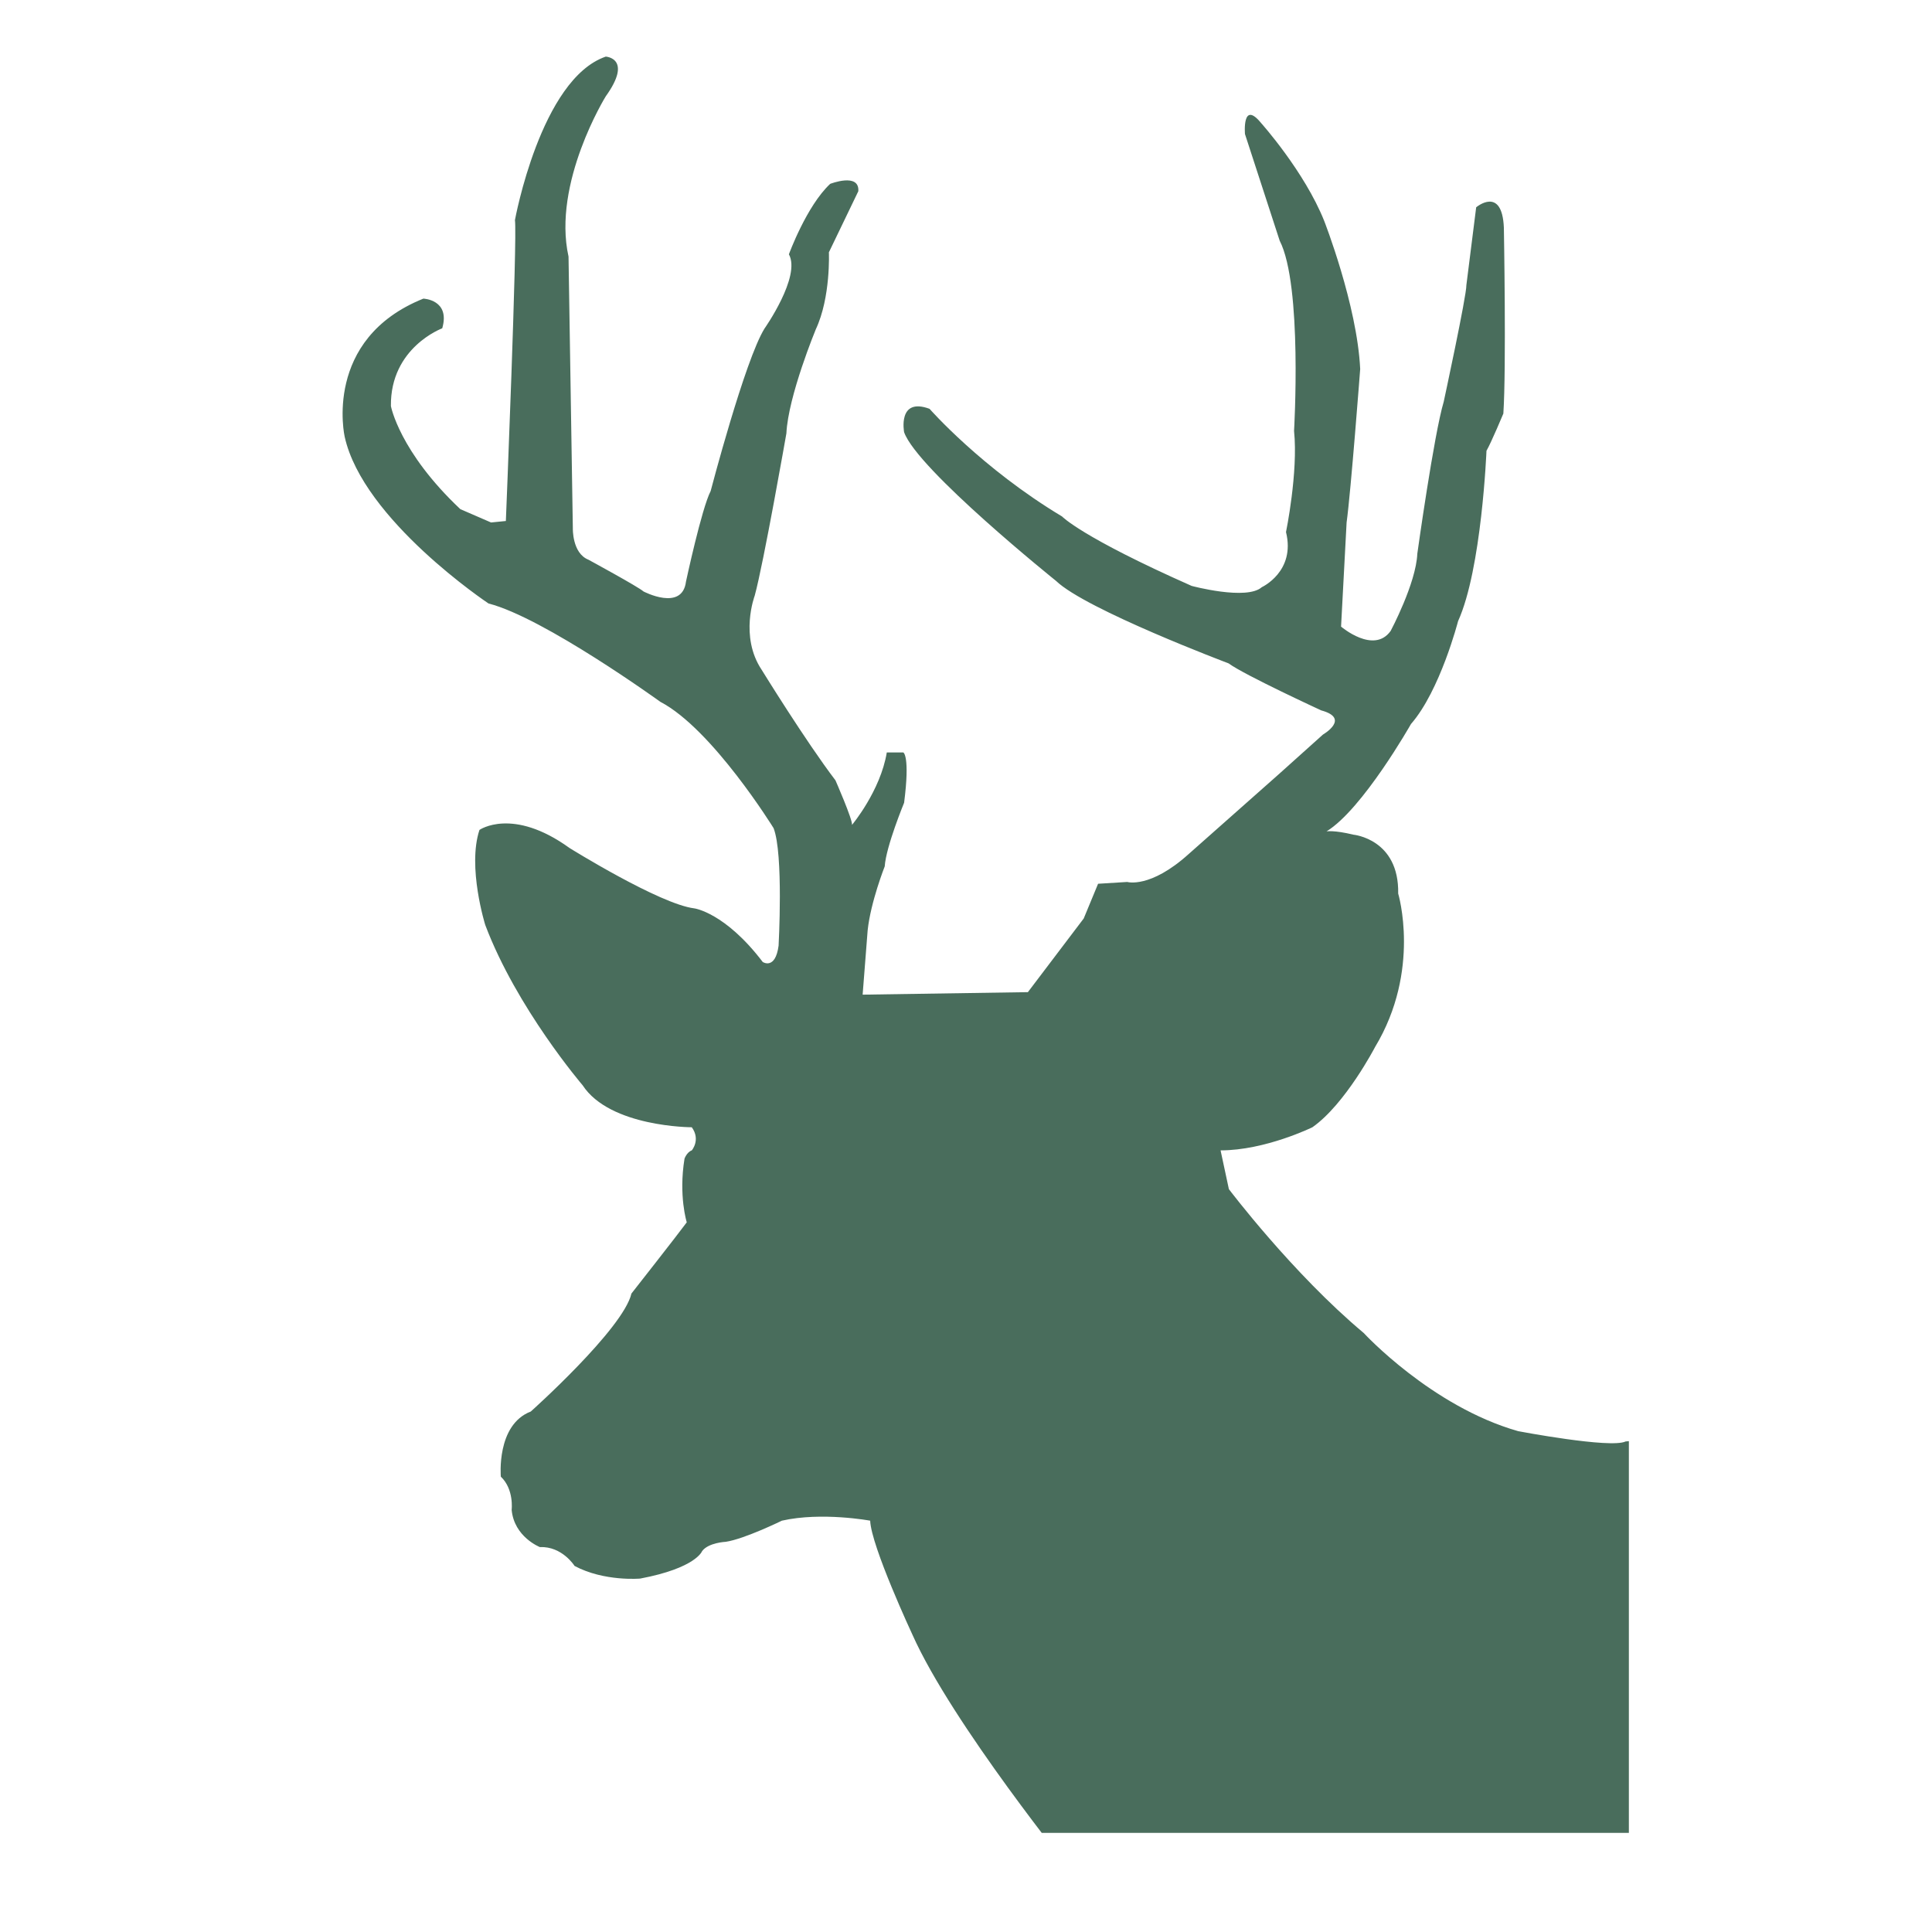
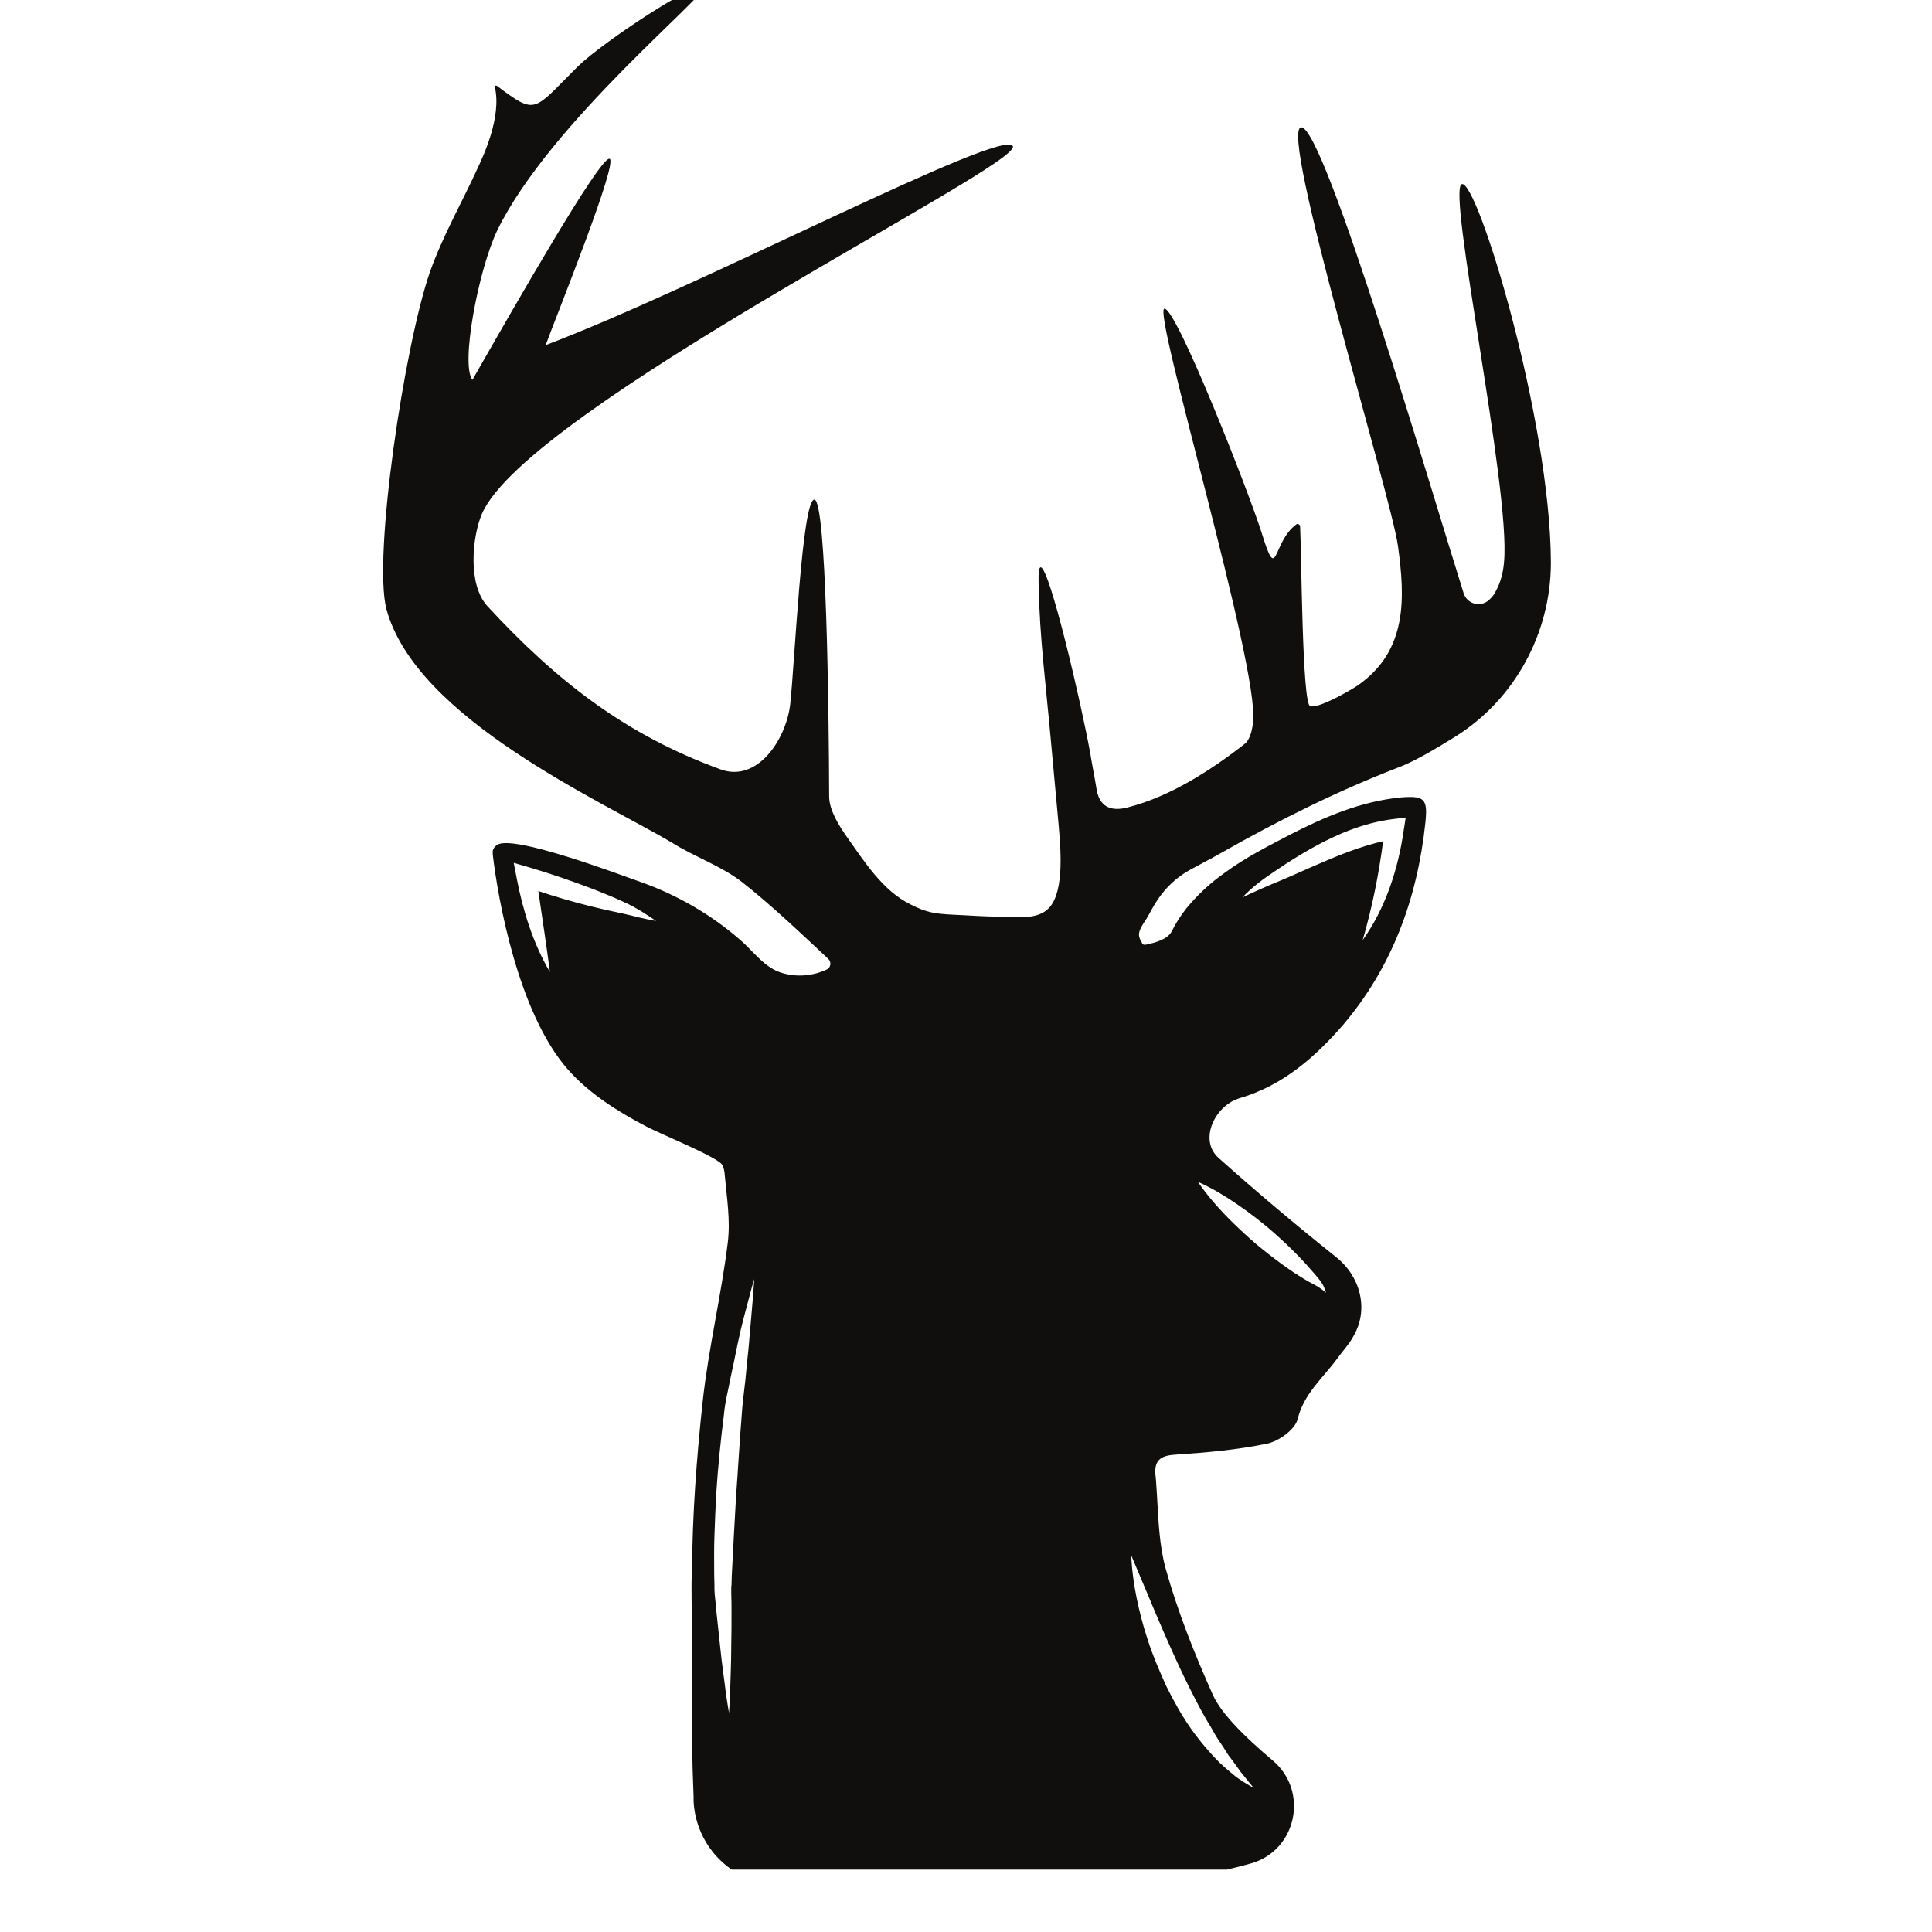
<svg xmlns="http://www.w3.org/2000/svg" width="40" zoomAndPan="magnify" viewBox="0 0 30 30" height="40" preserveAspectRatio="xMidYMid meet" version="1.0">
  <defs>
-     <clipPath id="e4de187c22">
-       <path d="M 5 0.879 L 25.293 0.879 L 25.293 28.461 L 5 28.461 Z M 5 0.879 " clip-rule="nonzero" />
+     <clipPath id="92478192f2">
+       <path d="M 5.949 0 L 24.082 0 L 24.082 29.031 L 5.949 29.031 Z M 5.949 0 " clip-rule="nonzero" />
    </clipPath>
  </defs>
-   <g clip-path="url(#e4de187c22)">
-     <path fill="#496d5c" d="M 48.789 29.539 C 48.992 27.172 47.262 26.277 47.262 26.277 C 46.078 25.875 45.387 24.719 45.387 24.719 C 43.336 23.336 39.758 22.844 39.758 22.844 C 39.066 22.469 36.523 22.469 36.523 22.469 C 35.227 22.582 32.477 22.727 32.477 22.727 C 32.039 22.438 29.512 22.266 29.512 22.266 C 28.414 22.062 25.242 22.383 25.242 22.383 C 25.008 22.496 23.574 22.223 23.574 22.223 C 22.227 21.84 21.176 20.699 21.176 20.699 C 20.07 19.773 19.082 18.465 19.082 18.465 L 18.953 17.863 C 19.648 17.863 20.379 17.504 20.379 17.504 C 20.891 17.145 21.352 16.258 21.352 16.258 C 22.07 15.066 21.711 13.875 21.711 13.875 C 21.727 13.027 21.016 12.961 21.016 12.961 C 20.711 12.887 20.598 12.91 20.598 12.91 C 21.16 12.566 21.91 11.242 21.91 11.242 C 22.363 10.723 22.641 9.645 22.641 9.645 C 23.008 8.836 23.082 7 23.082 7 C 23.16 6.863 23.344 6.422 23.344 6.422 C 23.391 5.719 23.352 3.535 23.352 3.535 C 23.324 2.879 22.922 3.219 22.922 3.219 L 22.77 4.426 C 22.773 4.594 22.418 6.238 22.418 6.238 C 22.266 6.746 22.008 8.598 22.008 8.598 C 21.988 9.059 21.594 9.797 21.594 9.797 C 21.332 10.164 20.824 9.73 20.824 9.73 L 20.91 8.113 C 20.977 7.625 21.121 5.73 21.121 5.73 C 21.074 4.738 20.562 3.43 20.562 3.43 C 20.254 2.66 19.582 1.91 19.582 1.91 C 19.285 1.547 19.332 2.082 19.332 2.082 L 19.871 3.738 C 20.227 4.43 20.094 6.691 20.094 6.691 C 20.16 7.336 19.969 8.262 19.969 8.262 C 20.121 8.875 19.594 9.117 19.594 9.117 C 19.359 9.328 18.504 9.098 18.504 9.098 C 16.785 8.336 16.492 8.02 16.492 8.02 C 15.242 7.27 14.434 6.348 14.434 6.348 C 13.934 6.164 14.039 6.711 14.039 6.711 C 14.242 7.289 16.398 9.02 16.398 9.02 C 16.859 9.465 19.078 10.301 19.078 10.301 C 19.32 10.48 20.516 11.031 20.516 11.031 C 20.977 11.156 20.543 11.406 20.543 11.406 L 19.859 12.02 L 18.457 13.262 C 17.859 13.801 17.504 13.695 17.504 13.695 L 17.051 13.723 L 16.828 14.262 L 15.961 15.406 L 13.395 15.445 L 13.473 14.445 C 13.52 14.004 13.738 13.453 13.738 13.453 C 13.758 13.145 14.039 12.465 14.039 12.465 C 14.133 11.734 14.027 11.684 14.027 11.684 L 13.77 11.684 C 13.672 12.281 13.23 12.809 13.23 12.809 C 13.242 12.73 12.973 12.117 12.973 12.117 C 12.512 11.512 11.828 10.402 11.828 10.402 C 11.48 9.883 11.719 9.25 11.719 9.25 C 11.855 8.758 12.211 6.73 12.211 6.73 C 12.238 6.152 12.668 5.113 12.668 5.113 C 12.902 4.613 12.871 3.918 12.871 3.918 L 13.328 2.969 C 13.348 2.676 12.891 2.855 12.891 2.855 C 12.523 3.199 12.25 3.949 12.25 3.949 C 12.441 4.293 11.871 5.102 11.871 5.102 C 11.566 5.594 11.035 7.625 11.035 7.625 C 10.895 7.895 10.652 9.031 10.652 9.031 C 10.594 9.5 9.992 9.184 9.992 9.184 C 9.914 9.113 9.137 8.691 9.137 8.691 C 8.883 8.59 8.895 8.203 8.895 8.203 L 8.828 3.984 C 8.574 2.84 9.406 1.496 9.406 1.496 C 9.832 0.902 9.406 0.879 9.406 0.879 C 8.395 1.227 7.996 3.418 7.996 3.418 C 8.035 3.676 7.855 8.09 7.855 8.09 L 7.625 8.113 L 7.148 7.906 C 6.199 7.012 6.07 6.305 6.07 6.305 C 6.059 5.395 6.867 5.098 6.867 5.098 C 6.996 4.652 6.574 4.637 6.574 4.637 C 5.008 5.266 5.352 6.781 5.352 6.781 C 5.637 8.074 7.586 9.371 7.586 9.371 C 8.445 9.59 10.254 10.898 10.254 10.898 C 11.062 11.32 12.012 12.859 12.012 12.859 C 12.168 13.258 12.09 14.684 12.09 14.684 C 12.039 15.066 11.844 14.938 11.844 14.938 C 11.258 14.168 10.781 14.105 10.781 14.105 C 10.242 14.039 8.844 13.168 8.844 13.168 C 7.957 12.527 7.445 12.887 7.445 12.887 C 7.254 13.465 7.535 14.363 7.535 14.363 C 8.023 15.656 9.047 16.852 9.047 16.852 C 9.473 17.504 10.742 17.504 10.742 17.504 C 10.883 17.699 10.742 17.863 10.742 17.863 C 10.664 17.891 10.629 17.992 10.629 17.992 C 10.535 18.57 10.664 18.98 10.664 18.98 C 10.523 19.172 9.805 20.086 9.805 20.086 C 9.676 20.637 8.242 21.918 8.242 21.918 C 7.703 22.125 7.777 22.93 7.777 22.93 C 7.984 23.125 7.945 23.445 7.945 23.445 C 7.984 23.867 8.383 24.023 8.383 24.023 C 8.73 24.008 8.922 24.316 8.922 24.316 C 9.383 24.562 9.941 24.512 9.941 24.512 C 10.809 24.348 10.902 24.086 10.902 24.086 C 11 23.953 11.27 23.941 11.27 23.941 C 11.559 23.898 12.141 23.613 12.141 23.613 C 12.758 23.473 13.512 23.613 13.512 23.613 C 13.527 24.008 14.168 25.383 14.168 25.383 C 14.785 26.766 16.668 29.09 16.668 29.09 C 16.988 29.91 19.504 32.242 19.504 32.242 C 19.441 32.449 19.695 33.129 19.695 33.129 C 19.875 33.836 21.133 35.309 21.133 35.309 C 21.543 35.516 21.852 36.207 21.852 36.207 C 22.262 36.977 23.609 37.719 23.609 37.719 C 24.02 38.785 23.711 39.633 23.711 39.633 C 23.691 39.824 22.219 41.461 22.219 41.461 C 21.621 43.02 22.207 43.539 22.207 43.539 L 21.91 47.809 C 21.984 48.395 21.699 49.34 21.699 49.34 C 21.391 50.344 21.699 50.883 21.699 50.883 C 21.789 51.059 22.844 52.727 22.844 52.727 C 22.805 52.812 22.746 53.07 22.746 53.07 C 22.699 53.801 22.98 54.082 22.98 54.082 C 23.363 54.609 23.711 54.359 23.711 54.359 L 24.863 53.957 L 26.309 53.957 L 26.395 52.887 L 26.48 48.934 C 26.566 45.703 27.066 44.836 27.066 44.836 C 26.898 43.449 27.434 40.969 27.434 40.969 C 28.73 40.305 31.531 37.793 31.531 37.793 C 37.215 38.137 38.254 37.129 38.254 37.129 C 39.121 38.137 41.027 39.898 41.027 39.898 C 42.035 41.863 41.863 43.68 41.863 43.68 C 42.211 44.66 41.488 48.297 41.488 48.297 C 41.113 49.828 40.074 52.426 40.074 52.426 L 41.312 52.426 C 41.602 51.387 42.758 49.539 42.758 49.539 C 42.73 48.355 43.422 46.914 43.422 46.914 C 43.738 46.535 44 45.469 44 45.469 L 44.375 44.633 L 44.633 43.375 C 44.684 43.066 44.836 43.102 44.836 43.102 C 45.297 43.562 45.992 47.895 45.992 47.895 L 46.336 51.414 L 48.328 51.414 L 48.414 51.184 L 48.184 50.809 L 47.895 49.219 L 47.086 44.574 L 46.742 41.023 C 46.566 39.695 46.336 39.465 46.336 39.465 L 45.039 38.484 C 45.125 37.012 46.309 35.164 46.309 35.164 C 46.828 34.504 48.789 29.539 48.789 29.539 Z M 24.977 50.121 L 24.719 51.359 L 24.113 51.16 C 24.113 51.16 23.535 50.727 23.594 49.746 L 23.59 45.789 L 23.824 43.828 L 24.547 42.848 L 24.719 43.367 L 24.977 47.492 Z M 24.977 50.121 " fill-opacity="1" fill-rule="nonzero" />
+   <g clip-path="url(#92478192f2)">
+     <path fill="#100f0d" d="M 17.82 24.754 C 17.969 25.113 18.168 25.582 18.387 26.039 C 18.445 26.156 18.5 26.27 18.559 26.383 C 18.613 26.488 18.672 26.598 18.73 26.699 C 18.797 26.801 18.848 26.906 18.906 26.996 C 18.969 27.086 19.023 27.172 19.074 27.254 C 19.133 27.328 19.184 27.402 19.23 27.465 C 19.273 27.531 19.32 27.578 19.355 27.625 C 19.426 27.711 19.469 27.766 19.469 27.766 C 19.469 27.766 19.41 27.73 19.312 27.672 C 19.266 27.637 19.203 27.605 19.145 27.551 C 19.082 27.5 19.012 27.441 18.938 27.371 C 18.797 27.23 18.645 27.055 18.5 26.852 C 18.355 26.648 18.227 26.418 18.109 26.18 C 18 25.938 17.895 25.695 17.82 25.457 C 17.742 25.223 17.688 25 17.648 24.805 C 17.57 24.418 17.566 24.152 17.566 24.152 C 17.566 24.152 17.668 24.395 17.82 24.754 Z M 18.973 18.547 C 19.188 18.676 19.457 18.867 19.707 19.078 C 19.957 19.293 20.195 19.527 20.355 19.715 C 20.438 19.809 20.512 19.891 20.547 19.961 C 20.582 20.031 20.59 20.074 20.59 20.074 C 20.59 20.074 20.559 20.043 20.5 20.004 C 20.445 19.961 20.348 19.922 20.242 19.855 C 20.027 19.727 19.762 19.531 19.508 19.32 C 19.258 19.105 19.023 18.875 18.859 18.684 C 18.695 18.496 18.602 18.352 18.602 18.352 C 18.602 18.352 18.762 18.418 18.973 18.547 Z M 19.809 13.52 C 19.992 13.395 20.172 13.281 20.367 13.172 C 20.75 12.957 21.172 12.777 21.629 12.719 L 21.828 12.695 L 21.797 12.891 C 21.711 13.496 21.516 14.098 21.16 14.598 C 21.309 14.082 21.41 13.578 21.477 13.062 C 21.137 13.141 20.809 13.27 20.48 13.414 C 20.285 13.496 20.086 13.59 19.887 13.672 C 19.688 13.754 19.492 13.84 19.293 13.934 C 19.445 13.773 19.625 13.641 19.809 13.52 Z M 11.691 20.152 C 11.676 20.34 11.652 20.602 11.625 20.918 C 11.609 21.078 11.59 21.246 11.574 21.43 C 11.555 21.613 11.527 21.793 11.516 21.992 C 11.484 22.383 11.461 22.809 11.43 23.227 C 11.418 23.434 11.406 23.645 11.395 23.852 C 11.383 24.059 11.375 24.266 11.363 24.465 L 11.359 24.609 L 11.355 24.648 L 11.355 24.652 C 11.355 24.656 11.355 24.66 11.355 24.66 L 11.355 24.746 C 11.359 24.84 11.359 24.934 11.359 25.023 C 11.359 25.207 11.359 25.379 11.355 25.535 C 11.355 25.855 11.34 26.121 11.336 26.305 C 11.328 26.492 11.32 26.598 11.32 26.598 C 11.32 26.598 11.301 26.492 11.273 26.309 C 11.254 26.125 11.211 25.863 11.18 25.547 C 11.164 25.387 11.145 25.215 11.125 25.031 C 11.117 24.945 11.109 24.852 11.098 24.754 L 11.094 24.684 L 11.094 24.602 L 11.09 24.453 C 11.09 24.262 11.086 24.047 11.094 23.844 C 11.102 23.629 11.109 23.418 11.121 23.207 C 11.148 22.781 11.191 22.359 11.242 21.961 C 11.258 21.766 11.312 21.57 11.344 21.395 C 11.383 21.215 11.418 21.047 11.449 20.891 C 11.512 20.582 11.586 20.324 11.633 20.145 C 11.68 19.961 11.711 19.863 11.711 19.863 C 11.711 19.863 11.707 19.969 11.691 20.152 Z M 9.922 14.246 C 9.832 14.223 9.75 14.203 9.664 14.184 C 9.488 14.148 9.316 14.109 9.145 14.066 C 8.883 14 8.617 13.922 8.359 13.836 C 8.418 14.25 8.484 14.664 8.539 15.094 C 8.277 14.648 8.121 14.145 8.023 13.637 L 7.977 13.398 L 8.207 13.465 C 8.551 13.566 8.891 13.684 9.227 13.812 C 9.395 13.879 9.559 13.945 9.723 14.023 C 9.801 14.059 9.883 14.105 9.961 14.152 C 10.035 14.199 10.109 14.246 10.188 14.301 C 10.098 14.285 10.008 14.266 9.922 14.246 Z M 22.699 2.859 C 22.461 2.93 23.457 7.59 23.355 8.719 C 23.344 8.871 23.305 9.039 23.23 9.172 C 23.207 9.223 23.176 9.262 23.145 9.293 C 23.02 9.438 22.789 9.398 22.727 9.211 C 22.242 7.672 20.57 1.977 20.207 1.977 C 19.844 1.977 21.598 7.691 21.707 8.473 C 21.816 9.27 21.867 10.109 21.07 10.652 C 20.918 10.75 20.469 11.004 20.344 10.965 C 20.219 10.926 20.211 8.609 20.188 8.172 C 20.184 8.145 20.152 8.121 20.125 8.145 C 19.75 8.426 19.844 9.094 19.59 8.27 C 19.387 7.629 18.273 4.793 18.082 4.793 C 17.883 4.793 19.566 10.383 19.457 11.215 C 19.445 11.332 19.41 11.488 19.328 11.551 C 18.797 11.965 18.172 12.367 17.52 12.535 C 17.25 12.609 17.062 12.531 17.023 12.227 C 16.996 12.059 16.961 11.895 16.934 11.723 C 16.793 10.93 16.297 8.809 16.16 8.809 C 16.113 8.809 16.129 9.07 16.129 9.098 C 16.141 9.875 16.242 10.656 16.312 11.434 C 16.355 11.891 16.395 12.348 16.438 12.805 C 16.465 13.141 16.535 13.82 16.297 14.09 C 16.117 14.293 15.789 14.234 15.555 14.234 C 15.27 14.234 15.074 14.215 14.789 14.203 C 14.52 14.188 14.391 14.172 14.145 14.047 C 13.703 13.832 13.418 13.371 13.145 12.988 C 13.031 12.824 12.875 12.582 12.875 12.367 C 12.871 11.023 12.832 7.758 12.645 7.758 C 12.453 7.758 12.34 10.309 12.27 10.938 C 12.207 11.477 11.766 12.152 11.195 11.949 C 9.719 11.414 8.645 10.578 7.57 9.414 C 7.258 9.078 7.332 8.332 7.484 7.977 C 8.191 6.348 15.875 2.57 15.727 2.27 C 15.586 1.969 10.852 4.461 8.473 5.359 C 8.641 4.898 9.625 2.465 9.461 2.465 C 9.297 2.465 7.996 4.742 7.336 5.898 C 7.148 5.664 7.43 4.184 7.723 3.574 C 8.543 1.895 11.027 -0.109 10.926 -0.203 C 10.828 -0.312 9.375 0.641 8.973 1.031 C 8.27 1.73 8.336 1.797 7.715 1.332 C 7.695 1.324 7.68 1.332 7.684 1.352 C 7.793 1.816 7.5 2.43 7.43 2.582 C 7.184 3.125 6.879 3.652 6.676 4.223 C 6.277 5.375 5.789 8.648 6 9.457 C 6.457 11.156 9.34 12.438 10.43 13.082 C 10.781 13.305 11.191 13.441 11.52 13.695 C 11.992 14.066 12.426 14.484 12.859 14.887 C 12.914 14.938 12.902 15.016 12.844 15.051 C 12.629 15.156 12.371 15.176 12.148 15.109 C 11.871 15.031 11.703 14.773 11.488 14.59 C 11.043 14.203 10.523 13.902 9.969 13.703 C 9.582 13.566 7.98 12.961 7.723 13.117 C 7.695 13.137 7.672 13.156 7.66 13.188 C 7.645 13.211 7.652 13.246 7.652 13.273 C 7.73 13.945 8.043 15.73 8.82 16.609 C 9.152 16.984 9.59 17.258 10.035 17.492 C 10.266 17.613 11.109 17.953 11.211 18.082 C 11.238 18.129 11.25 18.184 11.254 18.246 C 11.285 18.598 11.344 18.941 11.301 19.293 C 11.199 20.125 11 20.941 10.91 21.773 C 10.816 22.645 10.75 23.527 10.746 24.406 C 10.738 24.488 10.738 24.574 10.738 24.664 C 10.75 25.734 10.723 26.828 10.77 27.898 C 10.77 27.914 10.77 27.938 10.77 27.969 C 10.801 28.586 11.242 29.113 11.844 29.234 C 12.871 29.438 13.93 29.543 15.012 29.543 C 16.43 29.543 17.805 29.363 19.113 29.016 C 19.219 28.992 19.324 28.961 19.43 28.934 C 20.137 28.73 20.328 27.812 19.762 27.336 C 19.348 26.988 18.969 26.617 18.836 26.324 C 18.551 25.688 18.289 25.031 18.102 24.363 C 18 23.996 17.988 23.602 17.965 23.211 C 17.957 23.102 17.953 22.996 17.941 22.891 C 17.922 22.645 18.059 22.598 18.273 22.586 C 18.742 22.555 19.215 22.512 19.672 22.418 C 19.859 22.379 20.105 22.199 20.148 22.043 C 20.242 21.645 20.539 21.402 20.758 21.105 C 20.844 20.984 20.953 20.871 21.02 20.742 C 21.262 20.32 21.117 19.809 20.742 19.516 C 20.121 19.02 19.512 18.508 18.922 17.98 C 18.609 17.703 18.863 17.164 19.254 17.051 C 19.922 16.855 20.426 16.41 20.859 15.91 C 21.617 15.016 22.008 13.953 22.133 12.777 C 22.172 12.402 22.121 12.352 21.746 12.383 C 21.129 12.445 20.57 12.684 20.023 12.965 C 19.68 13.145 19.332 13.32 19.02 13.551 C 18.797 13.707 18.594 13.895 18.422 14.105 C 18.332 14.219 18.254 14.34 18.191 14.469 C 18.125 14.586 17.945 14.637 17.797 14.668 C 17.781 14.672 17.758 14.672 17.742 14.66 C 17.738 14.656 17.73 14.637 17.727 14.629 C 17.707 14.602 17.695 14.57 17.688 14.535 C 17.672 14.438 17.77 14.324 17.82 14.238 C 17.867 14.152 17.918 14.055 17.977 13.969 C 18.105 13.777 18.277 13.617 18.484 13.504 C 18.648 13.414 18.816 13.328 18.98 13.234 C 19.863 12.734 20.762 12.285 21.711 11.918 C 21.945 11.832 22.266 11.645 22.594 11.441 C 23.52 10.863 24.082 9.832 24.082 8.734 C 24.074 6.504 22.938 2.785 22.699 2.859 " fill-opacity="1" fill-rule="nonzero" />
  </g>
</svg>
